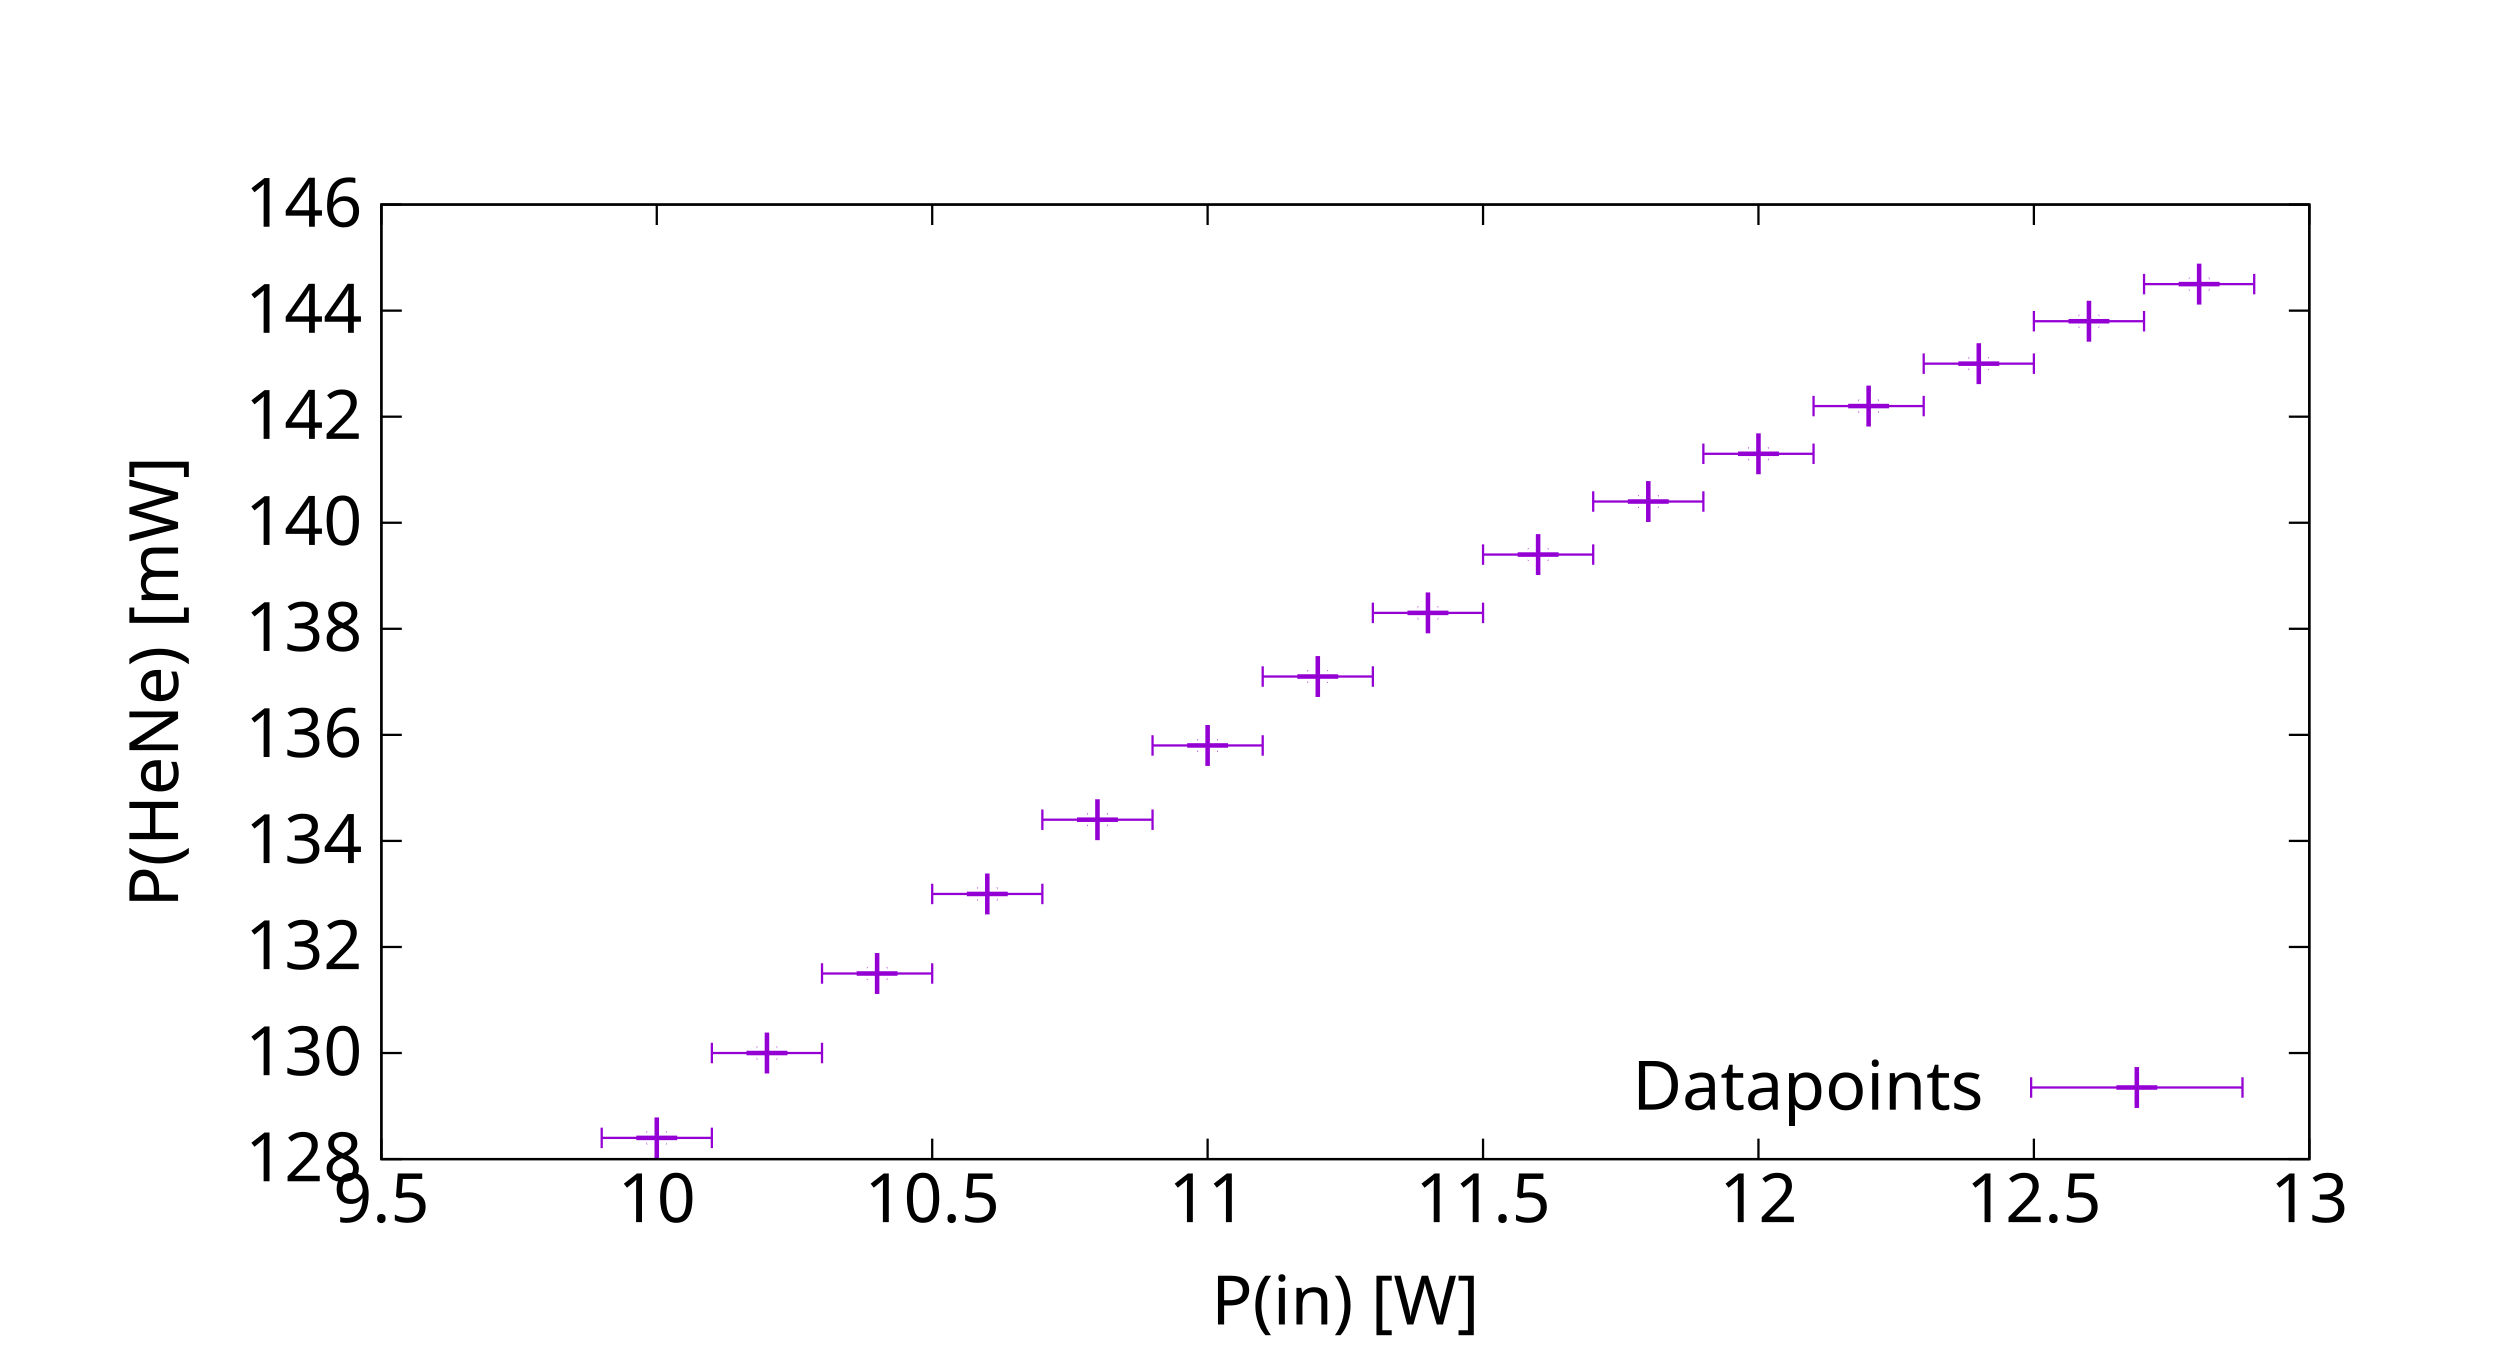
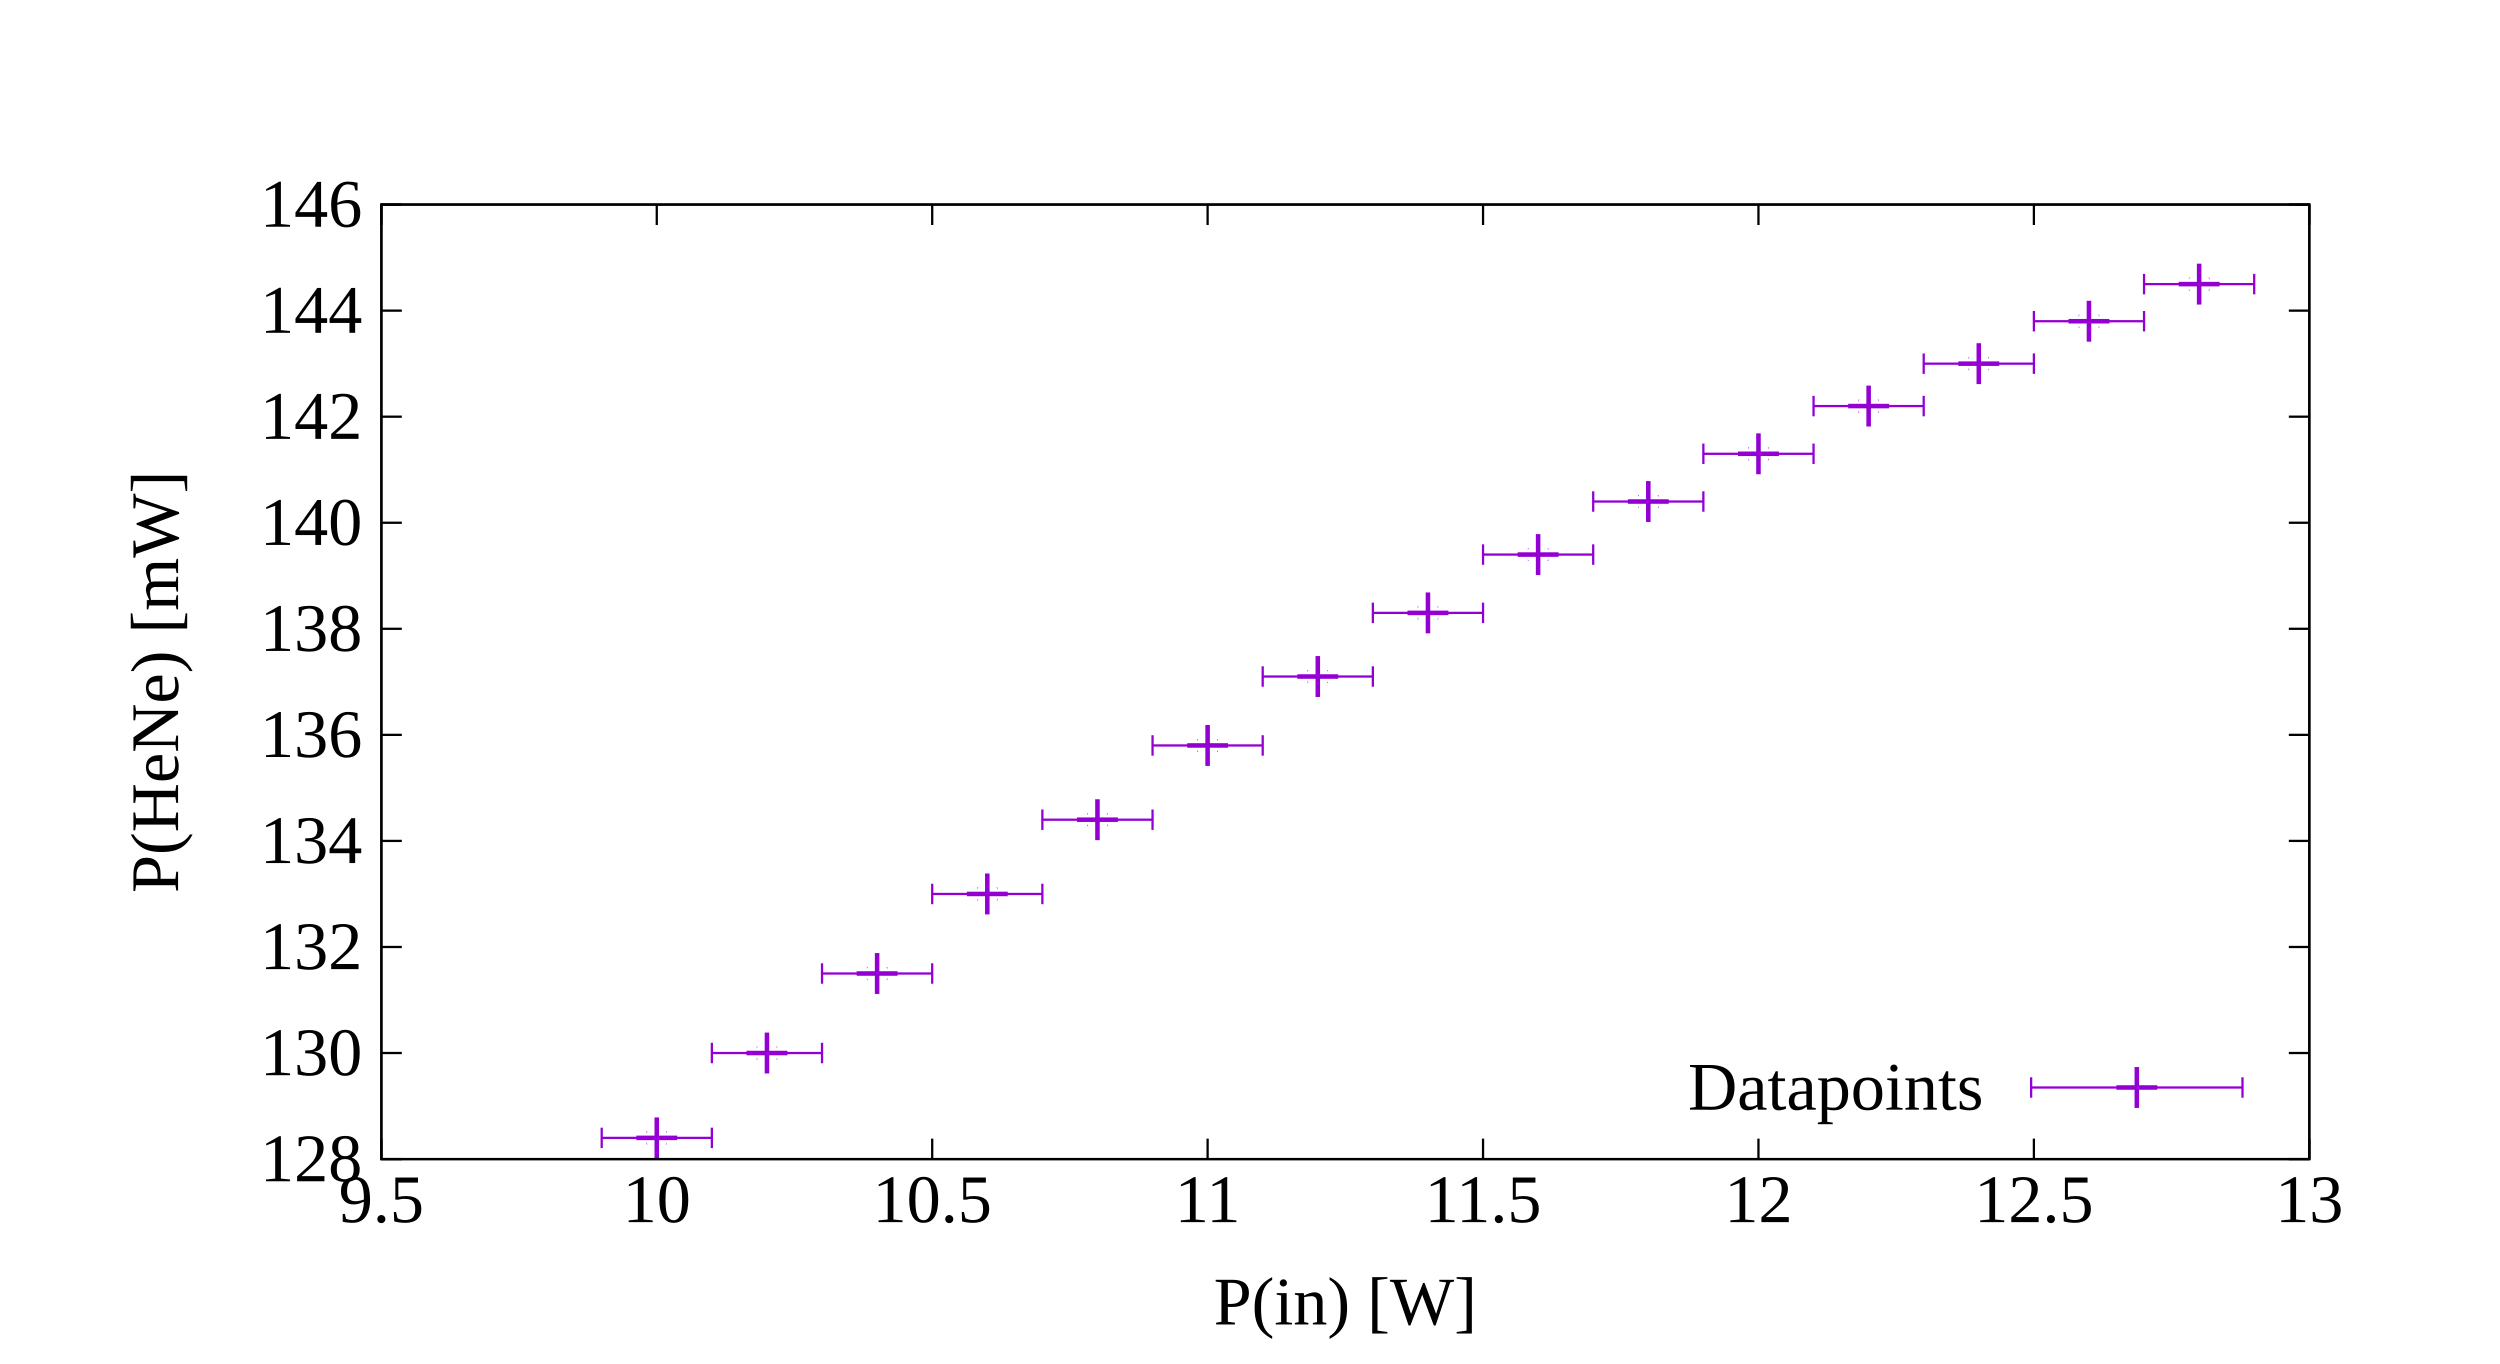
<svg xmlns="http://www.w3.org/2000/svg" xmlns:xlink="http://www.w3.org/1999/xlink" width="1100" height="600" viewBox="0 0 1100 600">
  <g id="gnuplot_canvas">
    <rect x="0" y="0" width="1100" height="600" fill="none" />
    <defs>
      <circle id="gpDot" r="0.5" stroke-width="0.5" stroke="currentColor" />
      <path id="gpPt0" stroke-width="0.222" stroke="currentColor" d="M-1,0 h2 M0,-1 v2" />
      <path id="gpPt1" stroke-width="0.222" stroke="currentColor" d="M-1,-1 L1,1 M1,-1 L-1,1" />
      <path id="gpPt2" stroke-width="0.222" stroke="currentColor" d="M-1,0 L1,0 M0,-1 L0,1 M-1,-1 L1,1 M-1,1 L1,-1" />
      <rect id="gpPt3" stroke-width="0.222" stroke="currentColor" x="-1" y="-1" width="2" height="2" />
      <rect id="gpPt4" stroke-width="0.222" stroke="currentColor" fill="currentColor" x="-1" y="-1" width="2" height="2" />
      <circle id="gpPt5" stroke-width="0.222" stroke="currentColor" cx="0" cy="0" r="1" />
      <use xlink:href="#gpPt5" id="gpPt6" fill="currentColor" stroke="none" />
      <path id="gpPt7" stroke-width="0.222" stroke="currentColor" d="M0,-1.33 L-1.33,0.67 L1.33,0.67 z" />
      <use xlink:href="#gpPt7" id="gpPt8" fill="currentColor" stroke="none" />
      <use xlink:href="#gpPt7" id="gpPt9" stroke="currentColor" transform="rotate(180)" />
      <use xlink:href="#gpPt9" id="gpPt10" fill="currentColor" stroke="none" />
      <use xlink:href="#gpPt3" id="gpPt11" stroke="currentColor" transform="rotate(45)" />
      <use xlink:href="#gpPt11" id="gpPt12" fill="currentColor" stroke="none" />
      <path id="gpPt13" stroke-width="0.222" stroke="currentColor" d="M0,1.330 L1.265,0.411 L0.782,-1.067 L-0.782,-1.076 L-1.265,0.411 z" />
      <use xlink:href="#gpPt13" id="gpPt14" fill="currentColor" stroke="none" />
      <filter id="textbox" filterUnits="objectBoundingBox" x="0" y="0" height="1" width="1">
        <feFlood flood-color="white" flood-opacity="1" result="bgnd" />
        <feComposite in="SourceGraphic" in2="bgnd" operator="atop" />
      </filter>
      <filter id="greybox" filterUnits="objectBoundingBox" x="0" y="0" height="1" width="1">
        <feFlood flood-color="lightgrey" flood-opacity="1" result="grey" />
        <feComposite in="SourceGraphic" in2="grey" operator="atop" />
      </filter>
    </defs>
    <g fill="none" color="white" stroke="currentColor" stroke-width="1.00" stroke-linecap="butt" stroke-linejoin="miter">
</g>
    <g fill="none" color="black" stroke="currentColor" stroke-width="1.00" stroke-linecap="butt" stroke-linejoin="miter">
      <path stroke="black" d="M167.80,510.00 L176.80,510.00 M1016.09,510.00 L1007.09,510.00  " />
-       <g transform="translate(159.41,519.75)" stroke="none" fill="black" font-family="Computer Modern" font-size="30.00" text-anchor="end">
-         <text>
-           <tspan font-family="Computer Modern"> 128</tspan>
+       <g transform="translate(159.41,519.75)" stroke="none" fill="black" font-family="Times New Roman" font-size="30.00" text-anchor="end">
+         <text>
+           <tspan font-family="Times New Roman"> 128</tspan>
        </text>
      </g>
    </g>
    <g fill="none" color="black" stroke="currentColor" stroke-width="1.00" stroke-linecap="butt" stroke-linejoin="miter">
      <path stroke="black" d="M167.80,463.33 L176.80,463.33 M1016.09,463.33 L1007.09,463.33  " />
-       <g transform="translate(159.41,473.08)" stroke="none" fill="black" font-family="Computer Modern" font-size="30.00" text-anchor="end">
-         <text>
-           <tspan font-family="Computer Modern"> 130</tspan>
+       <g transform="translate(159.41,473.08)" stroke="none" fill="black" font-family="Times New Roman" font-size="30.00" text-anchor="end">
+         <text>
+           <tspan font-family="Times New Roman"> 130</tspan>
        </text>
      </g>
    </g>
    <g fill="none" color="black" stroke="currentColor" stroke-width="1.00" stroke-linecap="butt" stroke-linejoin="miter">
      <path stroke="black" d="M167.80,416.67 L176.80,416.67 M1016.09,416.67 L1007.09,416.67  " />
-       <g transform="translate(159.41,426.42)" stroke="none" fill="black" font-family="Computer Modern" font-size="30.00" text-anchor="end">
-         <text>
-           <tspan font-family="Computer Modern"> 132</tspan>
+       <g transform="translate(159.41,426.42)" stroke="none" fill="black" font-family="Times New Roman" font-size="30.00" text-anchor="end">
+         <text>
+           <tspan font-family="Times New Roman"> 132</tspan>
        </text>
      </g>
    </g>
    <g fill="none" color="black" stroke="currentColor" stroke-width="1.00" stroke-linecap="butt" stroke-linejoin="miter">
      <path stroke="black" d="M167.80,370.00 L176.80,370.00 M1016.09,370.00 L1007.09,370.00  " />
-       <g transform="translate(159.41,379.75)" stroke="none" fill="black" font-family="Computer Modern" font-size="30.00" text-anchor="end">
-         <text>
-           <tspan font-family="Computer Modern"> 134</tspan>
+       <g transform="translate(159.41,379.75)" stroke="none" fill="black" font-family="Times New Roman" font-size="30.00" text-anchor="end">
+         <text>
+           <tspan font-family="Times New Roman"> 134</tspan>
        </text>
      </g>
    </g>
    <g fill="none" color="black" stroke="currentColor" stroke-width="1.00" stroke-linecap="butt" stroke-linejoin="miter">
      <path stroke="black" d="M167.80,323.34 L176.80,323.34 M1016.09,323.34 L1007.09,323.34  " />
-       <g transform="translate(159.41,333.09)" stroke="none" fill="black" font-family="Computer Modern" font-size="30.00" text-anchor="end">
-         <text>
-           <tspan font-family="Computer Modern"> 136</tspan>
+       <g transform="translate(159.41,333.09)" stroke="none" fill="black" font-family="Times New Roman" font-size="30.00" text-anchor="end">
+         <text>
+           <tspan font-family="Times New Roman"> 136</tspan>
        </text>
      </g>
    </g>
    <g fill="none" color="black" stroke="currentColor" stroke-width="1.00" stroke-linecap="butt" stroke-linejoin="miter">
      <path stroke="black" d="M167.80,276.67 L176.80,276.67 M1016.09,276.67 L1007.09,276.67  " />
-       <g transform="translate(159.41,286.42)" stroke="none" fill="black" font-family="Computer Modern" font-size="30.00" text-anchor="end">
-         <text>
-           <tspan font-family="Computer Modern"> 138</tspan>
+       <g transform="translate(159.41,286.42)" stroke="none" fill="black" font-family="Times New Roman" font-size="30.00" text-anchor="end">
+         <text>
+           <tspan font-family="Times New Roman"> 138</tspan>
        </text>
      </g>
    </g>
    <g fill="none" color="black" stroke="currentColor" stroke-width="1.00" stroke-linecap="butt" stroke-linejoin="miter">
      <path stroke="black" d="M167.80,230.01 L176.80,230.01 M1016.09,230.01 L1007.09,230.01  " />
-       <g transform="translate(159.41,239.76)" stroke="none" fill="black" font-family="Computer Modern" font-size="30.00" text-anchor="end">
-         <text>
-           <tspan font-family="Computer Modern"> 140</tspan>
+       <g transform="translate(159.41,239.76)" stroke="none" fill="black" font-family="Times New Roman" font-size="30.00" text-anchor="end">
+         <text>
+           <tspan font-family="Times New Roman"> 140</tspan>
        </text>
      </g>
    </g>
    <g fill="none" color="black" stroke="currentColor" stroke-width="1.00" stroke-linecap="butt" stroke-linejoin="miter">
      <path stroke="black" d="M167.80,183.34 L176.80,183.34 M1016.09,183.34 L1007.09,183.34  " />
-       <g transform="translate(159.41,193.09)" stroke="none" fill="black" font-family="Computer Modern" font-size="30.00" text-anchor="end">
-         <text>
-           <tspan font-family="Computer Modern"> 142</tspan>
+       <g transform="translate(159.41,193.09)" stroke="none" fill="black" font-family="Times New Roman" font-size="30.00" text-anchor="end">
+         <text>
+           <tspan font-family="Times New Roman"> 142</tspan>
        </text>
      </g>
    </g>
    <g fill="none" color="black" stroke="currentColor" stroke-width="1.00" stroke-linecap="butt" stroke-linejoin="miter">
      <path stroke="black" d="M167.80,136.68 L176.80,136.68 M1016.09,136.68 L1007.09,136.68  " />
-       <g transform="translate(159.41,146.43)" stroke="none" fill="black" font-family="Computer Modern" font-size="30.00" text-anchor="end">
-         <text>
-           <tspan font-family="Computer Modern"> 144</tspan>
+       <g transform="translate(159.41,146.43)" stroke="none" fill="black" font-family="Times New Roman" font-size="30.00" text-anchor="end">
+         <text>
+           <tspan font-family="Times New Roman"> 144</tspan>
        </text>
      </g>
    </g>
    <g fill="none" color="black" stroke="currentColor" stroke-width="1.00" stroke-linecap="butt" stroke-linejoin="miter">
      <path stroke="black" d="M167.80,90.01 L176.80,90.01 M1016.09,90.01 L1007.09,90.01  " />
-       <g transform="translate(159.41,99.76)" stroke="none" fill="black" font-family="Computer Modern" font-size="30.00" text-anchor="end">
-         <text>
-           <tspan font-family="Computer Modern"> 146</tspan>
+       <g transform="translate(159.41,99.76)" stroke="none" fill="black" font-family="Times New Roman" font-size="30.00" text-anchor="end">
+         <text>
+           <tspan font-family="Times New Roman"> 146</tspan>
        </text>
      </g>
    </g>
    <g fill="none" color="black" stroke="currentColor" stroke-width="1.00" stroke-linecap="butt" stroke-linejoin="miter">
      <path stroke="black" d="M167.80,510.00 L167.80,501.00 M167.80,90.01 L167.80,99.01  " />
-       <g transform="translate(167.80,537.75)" stroke="none" fill="black" font-family="Computer Modern" font-size="30.00" text-anchor="middle">
-         <text>
-           <tspan font-family="Computer Modern"> 9.5</tspan>
+       <g transform="translate(167.80,537.75)" stroke="none" fill="black" font-family="Times New Roman" font-size="30.00" text-anchor="middle">
+         <text>
+           <tspan font-family="Times New Roman"> 9.5</tspan>
        </text>
      </g>
    </g>
    <g fill="none" color="black" stroke="currentColor" stroke-width="1.00" stroke-linecap="butt" stroke-linejoin="miter">
      <path stroke="black" d="M288.98,510.00 L288.98,501.00 M288.98,90.01 L288.98,99.01  " />
-       <g transform="translate(288.98,537.75)" stroke="none" fill="black" font-family="Computer Modern" font-size="30.00" text-anchor="middle">
-         <text>
-           <tspan font-family="Computer Modern"> 10</tspan>
+       <g transform="translate(288.98,537.75)" stroke="none" fill="black" font-family="Times New Roman" font-size="30.00" text-anchor="middle">
+         <text>
+           <tspan font-family="Times New Roman"> 10</tspan>
        </text>
      </g>
    </g>
    <g fill="none" color="black" stroke="currentColor" stroke-width="1.00" stroke-linecap="butt" stroke-linejoin="miter">
      <path stroke="black" d="M410.17,510.00 L410.17,501.00 M410.17,90.01 L410.17,99.01  " />
-       <g transform="translate(410.17,537.75)" stroke="none" fill="black" font-family="Computer Modern" font-size="30.00" text-anchor="middle">
-         <text>
-           <tspan font-family="Computer Modern"> 10.5</tspan>
+       <g transform="translate(410.17,537.75)" stroke="none" fill="black" font-family="Times New Roman" font-size="30.00" text-anchor="middle">
+         <text>
+           <tspan font-family="Times New Roman"> 10.5</tspan>
        </text>
      </g>
    </g>
    <g fill="none" color="black" stroke="currentColor" stroke-width="1.00" stroke-linecap="butt" stroke-linejoin="miter">
      <path stroke="black" d="M531.35,510.00 L531.35,501.00 M531.35,90.01 L531.35,99.01  " />
-       <g transform="translate(531.35,537.75)" stroke="none" fill="black" font-family="Computer Modern" font-size="30.00" text-anchor="middle">
-         <text>
-           <tspan font-family="Computer Modern"> 11</tspan>
+       <g transform="translate(531.35,537.75)" stroke="none" fill="black" font-family="Times New Roman" font-size="30.00" text-anchor="middle">
+         <text>
+           <tspan font-family="Times New Roman"> 11</tspan>
        </text>
      </g>
    </g>
    <g fill="none" color="black" stroke="currentColor" stroke-width="1.00" stroke-linecap="butt" stroke-linejoin="miter">
      <path stroke="black" d="M652.54,510.00 L652.54,501.00 M652.54,90.01 L652.54,99.01  " />
-       <g transform="translate(652.54,537.75)" stroke="none" fill="black" font-family="Computer Modern" font-size="30.00" text-anchor="middle">
-         <text>
-           <tspan font-family="Computer Modern"> 11.5</tspan>
+       <g transform="translate(652.54,537.75)" stroke="none" fill="black" font-family="Times New Roman" font-size="30.00" text-anchor="middle">
+         <text>
+           <tspan font-family="Times New Roman"> 11.5</tspan>
        </text>
      </g>
    </g>
    <g fill="none" color="black" stroke="currentColor" stroke-width="1.00" stroke-linecap="butt" stroke-linejoin="miter">
      <path stroke="black" d="M773.72,510.00 L773.72,501.00 M773.72,90.01 L773.72,99.01  " />
-       <g transform="translate(773.72,537.75)" stroke="none" fill="black" font-family="Computer Modern" font-size="30.00" text-anchor="middle">
-         <text>
-           <tspan font-family="Computer Modern"> 12</tspan>
+       <g transform="translate(773.72,537.75)" stroke="none" fill="black" font-family="Times New Roman" font-size="30.00" text-anchor="middle">
+         <text>
+           <tspan font-family="Times New Roman"> 12</tspan>
        </text>
      </g>
    </g>
    <g fill="none" color="black" stroke="currentColor" stroke-width="1.00" stroke-linecap="butt" stroke-linejoin="miter">
      <path stroke="black" d="M894.91,510.00 L894.91,501.00 M894.91,90.01 L894.91,99.01  " />
-       <g transform="translate(894.91,537.75)" stroke="none" fill="black" font-family="Computer Modern" font-size="30.00" text-anchor="middle">
-         <text>
-           <tspan font-family="Computer Modern"> 12.5</tspan>
+       <g transform="translate(894.91,537.75)" stroke="none" fill="black" font-family="Times New Roman" font-size="30.00" text-anchor="middle">
+         <text>
+           <tspan font-family="Times New Roman"> 12.5</tspan>
        </text>
      </g>
    </g>
    <g fill="none" color="black" stroke="currentColor" stroke-width="1.00" stroke-linecap="butt" stroke-linejoin="miter">
      <path stroke="black" d="M1016.09,510.00 L1016.09,501.00 M1016.09,90.01 L1016.09,99.01  " />
-       <g transform="translate(1016.09,537.75)" stroke="none" fill="black" font-family="Computer Modern" font-size="30.00" text-anchor="middle">
-         <text>
-           <tspan font-family="Computer Modern"> 13</tspan>
+       <g transform="translate(1016.09,537.75)" stroke="none" fill="black" font-family="Times New Roman" font-size="30.00" text-anchor="middle">
+         <text>
+           <tspan font-family="Times New Roman"> 13</tspan>
        </text>
      </g>
    </g>
    <g fill="none" color="black" stroke="currentColor" stroke-width="1.00" stroke-linecap="butt" stroke-linejoin="miter">
</g>
    <g fill="none" color="black" stroke="currentColor" stroke-width="1.00" stroke-linecap="butt" stroke-linejoin="miter">
      <path stroke="black" d="M167.80,90.01 L167.80,510.00 L1016.09,510.00 L1016.09,90.01 L167.80,90.01 Z  " />
    </g>
    <g fill="none" color="black" stroke="currentColor" stroke-width="1.00" stroke-linecap="butt" stroke-linejoin="miter">
</g>
    <g id="gnuplot_plot_1">
      <g fill="none" color="black" stroke="currentColor" stroke-width="1.00" stroke-linecap="butt" stroke-linejoin="miter">
-         <g transform="translate(872.70,488.25)" stroke="none" fill="black" font-family="Computer Modern" font-size="30.00" text-anchor="end">
+         <g transform="translate(872.70,488.25)" stroke="none" fill="black" font-family="Times New Roman" font-size="30.00" text-anchor="end">
          <text>
-             <tspan font-family="Computer Modern">Datapoints</tspan>
+             <tspan font-family="Times New Roman">Datapoints</tspan>
          </text>
        </g>
      </g>
      <g fill="none" color="black" stroke="currentColor" stroke-width="1.00" stroke-linecap="butt" stroke-linejoin="miter">
        <path stroke="rgb(148,   0, 211)" d="M893.70,478.50 L986.70,478.50 M893.70,474.00 L893.70,483.00 M986.70,474.00 L986.70,483.00 M967.62,127.34 L967.62,122.68   M963.12,127.34 L972.12,127.34 M963.12,122.68 L972.12,122.68 M919.14,143.68 L919.14,139.01 M914.64,143.68 L923.64,143.68   M914.64,139.01 L923.64,139.01 M870.67,162.34 L870.67,157.68 M866.17,162.34 L875.17,162.34 M866.17,157.68 L875.17,157.68   M822.20,181.01 L822.20,176.34 M817.70,181.01 L826.70,181.01 M817.70,176.34 L826.70,176.34 M773.72,202.01 L773.72,197.34   M769.22,202.01 L778.22,202.01 M769.22,197.34 L778.22,197.34 M725.25,223.01 L725.25,218.34 M720.75,223.01 L729.75,223.01   M720.75,218.34 L729.75,218.34 M676.77,246.34 L676.77,241.67 M672.27,246.34 L681.27,246.34 M672.27,241.67 L681.27,241.67   M628.30,272.01 L628.30,267.34 M623.80,272.01 L632.80,272.01 M623.80,267.34 L632.80,267.34 M579.83,300.00 L579.83,295.34   M575.33,300.00 L584.33,300.00 M575.33,295.34 L584.33,295.34 M531.35,330.34 L531.35,325.67 M526.85,330.34 L535.85,330.34   M526.85,325.67 L535.85,325.67 M482.88,363.00 L482.88,358.34 M478.38,363.00 L487.38,363.00 M478.38,358.34 L487.38,358.34   M434.41,395.67 L434.41,391.00 M429.91,395.67 L438.91,395.67 M429.91,391.00 L438.91,391.00 M385.93,430.67 L385.93,426.00   M381.43,430.67 L390.43,430.67 M381.43,426.00 L390.43,426.00 M337.46,465.67 L337.46,461.00 M332.96,465.67 L341.96,465.67   M332.96,461.00 L341.96,461.00 M288.98,503.00 L288.98,498.33 M284.48,503.00 L293.48,503.00 M284.48,498.33 L293.48,498.33   M943.38,125.01 L991.85,125.01 M943.38,129.51 L943.38,120.51 M991.85,129.51 L991.85,120.51 M894.91,141.34 L943.38,141.34   M894.91,145.84 L894.91,136.84 M943.38,145.84 L943.38,136.84 M846.43,160.01 L894.91,160.01 M846.43,164.51 L846.43,155.51   M894.91,164.51 L894.91,155.51 M797.96,178.67 L846.43,178.67 M797.96,183.17 L797.96,174.17 M846.43,183.17 L846.43,174.17   M749.48,199.67 L797.96,199.67 M749.48,204.17 L749.48,195.17 M797.96,204.17 L797.96,195.17 M701.01,220.67 L749.48,220.67   M701.01,225.17 L701.01,216.17 M749.48,225.17 L749.48,216.17 M652.54,244.01 L701.01,244.01 M652.54,248.51 L652.54,239.51   M701.01,248.51 L701.01,239.51 M604.06,269.67 L652.54,269.67 M604.06,274.17 L604.06,265.17 M652.54,274.17 L652.54,265.17   M555.59,297.67 L604.06,297.67 M555.59,302.17 L555.59,293.17 M604.06,302.17 L604.06,293.17 M507.12,328.00 L555.59,328.00   M507.12,332.50 L507.12,323.50 M555.59,332.50 L555.59,323.50 M458.64,360.67 L507.12,360.67 M458.64,365.17 L458.64,356.17   M507.12,365.17 L507.12,356.17 M410.17,393.34 L458.64,393.34 M410.17,397.84 L410.17,388.84 M458.64,397.84 L458.64,388.84   M361.69,428.34 L410.17,428.34 M361.69,432.84 L361.69,423.84 M410.17,432.84 L410.17,423.84 M313.22,463.33 L361.69,463.33   M313.22,467.83 L313.22,458.83 M361.69,467.83 L361.69,458.83 M264.75,500.67 L313.22,500.67 M264.75,505.17 L264.75,496.17   M313.22,505.17 L313.22,496.17  " />
      </g>
      <g fill="none" color="black" stroke="currentColor" stroke-width="1.00" stroke-linecap="butt" stroke-linejoin="miter">
        <use xlink:href="#gpPt6" transform="translate(967.62,125.01) scale(4.50)" color="white" />
      </g>
      <g fill="none" color="black" stroke="currentColor" stroke-width="1.00" stroke-linecap="butt" stroke-linejoin="miter">
        <use xlink:href="#gpPt0" transform="translate(967.62,125.01) scale(9.00)" color="rgb(148,   0, 211)" />
        <use xlink:href="#gpPt6" transform="translate(919.14,141.34) scale(4.50)" color="white" />
      </g>
      <g fill="none" color="black" stroke="currentColor" stroke-width="1.00" stroke-linecap="butt" stroke-linejoin="miter">
        <use xlink:href="#gpPt0" transform="translate(919.14,141.34) scale(9.00)" color="rgb(148,   0, 211)" />
        <use xlink:href="#gpPt6" transform="translate(870.67,160.01) scale(4.50)" color="white" />
      </g>
      <g fill="none" color="black" stroke="currentColor" stroke-width="1.00" stroke-linecap="butt" stroke-linejoin="miter">
        <use xlink:href="#gpPt0" transform="translate(870.67,160.01) scale(9.00)" color="rgb(148,   0, 211)" />
        <use xlink:href="#gpPt6" transform="translate(822.20,178.67) scale(4.50)" color="white" />
      </g>
      <g fill="none" color="black" stroke="currentColor" stroke-width="1.00" stroke-linecap="butt" stroke-linejoin="miter">
        <use xlink:href="#gpPt0" transform="translate(822.20,178.67) scale(9.00)" color="rgb(148,   0, 211)" />
        <use xlink:href="#gpPt6" transform="translate(773.72,199.67) scale(4.50)" color="white" />
      </g>
      <g fill="none" color="black" stroke="currentColor" stroke-width="1.00" stroke-linecap="butt" stroke-linejoin="miter">
        <use xlink:href="#gpPt0" transform="translate(773.72,199.67) scale(9.00)" color="rgb(148,   0, 211)" />
        <use xlink:href="#gpPt6" transform="translate(725.25,220.67) scale(4.50)" color="white" />
      </g>
      <g fill="none" color="black" stroke="currentColor" stroke-width="1.00" stroke-linecap="butt" stroke-linejoin="miter">
        <use xlink:href="#gpPt0" transform="translate(725.25,220.67) scale(9.00)" color="rgb(148,   0, 211)" />
        <use xlink:href="#gpPt6" transform="translate(676.77,244.01) scale(4.50)" color="white" />
      </g>
      <g fill="none" color="black" stroke="currentColor" stroke-width="1.00" stroke-linecap="butt" stroke-linejoin="miter">
        <use xlink:href="#gpPt0" transform="translate(676.77,244.01) scale(9.00)" color="rgb(148,   0, 211)" />
        <use xlink:href="#gpPt6" transform="translate(628.30,269.67) scale(4.50)" color="white" />
      </g>
      <g fill="none" color="black" stroke="currentColor" stroke-width="1.00" stroke-linecap="butt" stroke-linejoin="miter">
        <use xlink:href="#gpPt0" transform="translate(628.30,269.67) scale(9.00)" color="rgb(148,   0, 211)" />
        <use xlink:href="#gpPt6" transform="translate(579.83,297.67) scale(4.50)" color="white" />
      </g>
      <g fill="none" color="black" stroke="currentColor" stroke-width="1.00" stroke-linecap="butt" stroke-linejoin="miter">
        <use xlink:href="#gpPt0" transform="translate(579.83,297.67) scale(9.00)" color="rgb(148,   0, 211)" />
        <use xlink:href="#gpPt6" transform="translate(531.35,328.00) scale(4.50)" color="white" />
      </g>
      <g fill="none" color="black" stroke="currentColor" stroke-width="1.00" stroke-linecap="butt" stroke-linejoin="miter">
        <use xlink:href="#gpPt0" transform="translate(531.35,328.00) scale(9.00)" color="rgb(148,   0, 211)" />
        <use xlink:href="#gpPt6" transform="translate(482.88,360.67) scale(4.50)" color="white" />
      </g>
      <g fill="none" color="black" stroke="currentColor" stroke-width="1.00" stroke-linecap="butt" stroke-linejoin="miter">
        <use xlink:href="#gpPt0" transform="translate(482.88,360.67) scale(9.00)" color="rgb(148,   0, 211)" />
        <use xlink:href="#gpPt6" transform="translate(434.41,393.34) scale(4.50)" color="white" />
      </g>
      <g fill="none" color="black" stroke="currentColor" stroke-width="1.00" stroke-linecap="butt" stroke-linejoin="miter">
        <use xlink:href="#gpPt0" transform="translate(434.41,393.34) scale(9.00)" color="rgb(148,   0, 211)" />
        <use xlink:href="#gpPt6" transform="translate(385.93,428.34) scale(4.50)" color="white" />
      </g>
      <g fill="none" color="black" stroke="currentColor" stroke-width="1.00" stroke-linecap="butt" stroke-linejoin="miter">
        <use xlink:href="#gpPt0" transform="translate(385.93,428.34) scale(9.00)" color="rgb(148,   0, 211)" />
        <use xlink:href="#gpPt6" transform="translate(337.46,463.33) scale(4.50)" color="white" />
      </g>
      <g fill="none" color="black" stroke="currentColor" stroke-width="1.00" stroke-linecap="butt" stroke-linejoin="miter">
        <use xlink:href="#gpPt0" transform="translate(337.46,463.33) scale(9.00)" color="rgb(148,   0, 211)" />
        <use xlink:href="#gpPt6" transform="translate(288.98,500.67) scale(4.50)" color="white" />
      </g>
      <g fill="none" color="black" stroke="currentColor" stroke-width="1.00" stroke-linecap="butt" stroke-linejoin="miter">
        <use xlink:href="#gpPt0" transform="translate(288.98,500.67) scale(9.00)" color="rgb(148,   0, 211)" />
        <use xlink:href="#gpPt6" transform="translate(940.20,478.50) scale(4.50)" color="white" />
      </g>
      <g fill="none" color="black" stroke="currentColor" stroke-width="1.00" stroke-linecap="butt" stroke-linejoin="miter">
        <use xlink:href="#gpPt0" transform="translate(940.20,478.50) scale(9.00)" color="rgb(148,   0, 211)" />
      </g>
    </g>
    <g fill="none" color="white" stroke="rgb(148,   0, 211)" stroke-width="2.00" stroke-linecap="butt" stroke-linejoin="miter">
</g>
    <g fill="none" color="black" stroke="currentColor" stroke-width="2.00" stroke-linecap="butt" stroke-linejoin="miter">
</g>
    <g fill="none" color="black" stroke="black" stroke-width="1.00" stroke-linecap="butt" stroke-linejoin="miter">
</g>
    <g fill="none" color="black" stroke="currentColor" stroke-width="1.00" stroke-linecap="butt" stroke-linejoin="miter">
      <path stroke="black" d="M167.80,90.01 L167.80,510.00 L1016.09,510.00 L1016.09,90.01 L167.80,90.01 Z  " />
-       <g transform="translate(78.35,300.01) rotate(270.00)" stroke="none" fill="black" font-family="Computer Modern" font-size="30.00" text-anchor="middle">
-         <text>
-           <tspan font-family="Computer Modern">P(HeNe) [mW]</tspan>
-         </text>
-       </g>
-     </g>
-     <g fill="none" color="black" stroke="currentColor" stroke-width="1.00" stroke-linecap="butt" stroke-linejoin="miter">
-       <g transform="translate(591.94,582.75)" stroke="none" fill="black" font-family="Computer Modern" font-size="30.00" text-anchor="middle">
-         <text>
-           <tspan font-family="Computer Modern">P(in) [W]</tspan>
+       <g transform="translate(78.35,300.01) rotate(270.00)" stroke="none" fill="black" font-family="Times New Roman" font-size="30.00" text-anchor="middle">
+         <text>
+           <tspan font-family="Times New Roman">P(HeNe) [mW]</tspan>
+         </text>
+       </g>
+     </g>
+     <g fill="none" color="black" stroke="currentColor" stroke-width="1.00" stroke-linecap="butt" stroke-linejoin="miter">
+       <g transform="translate(591.94,582.75)" stroke="none" fill="black" font-family="Times New Roman" font-size="30.00" text-anchor="middle">
+         <text>
+           <tspan font-family="Times New Roman">P(in) [W]</tspan>
        </text>
      </g>
    </g>
    <g fill="none" color="black" stroke="currentColor" stroke-width="1.00" stroke-linecap="butt" stroke-linejoin="miter">
</g>
    <g fill="none" color="black" stroke="currentColor" stroke-width="1.00" stroke-linecap="butt" stroke-linejoin="miter">
</g>
  </g>
</svg>
